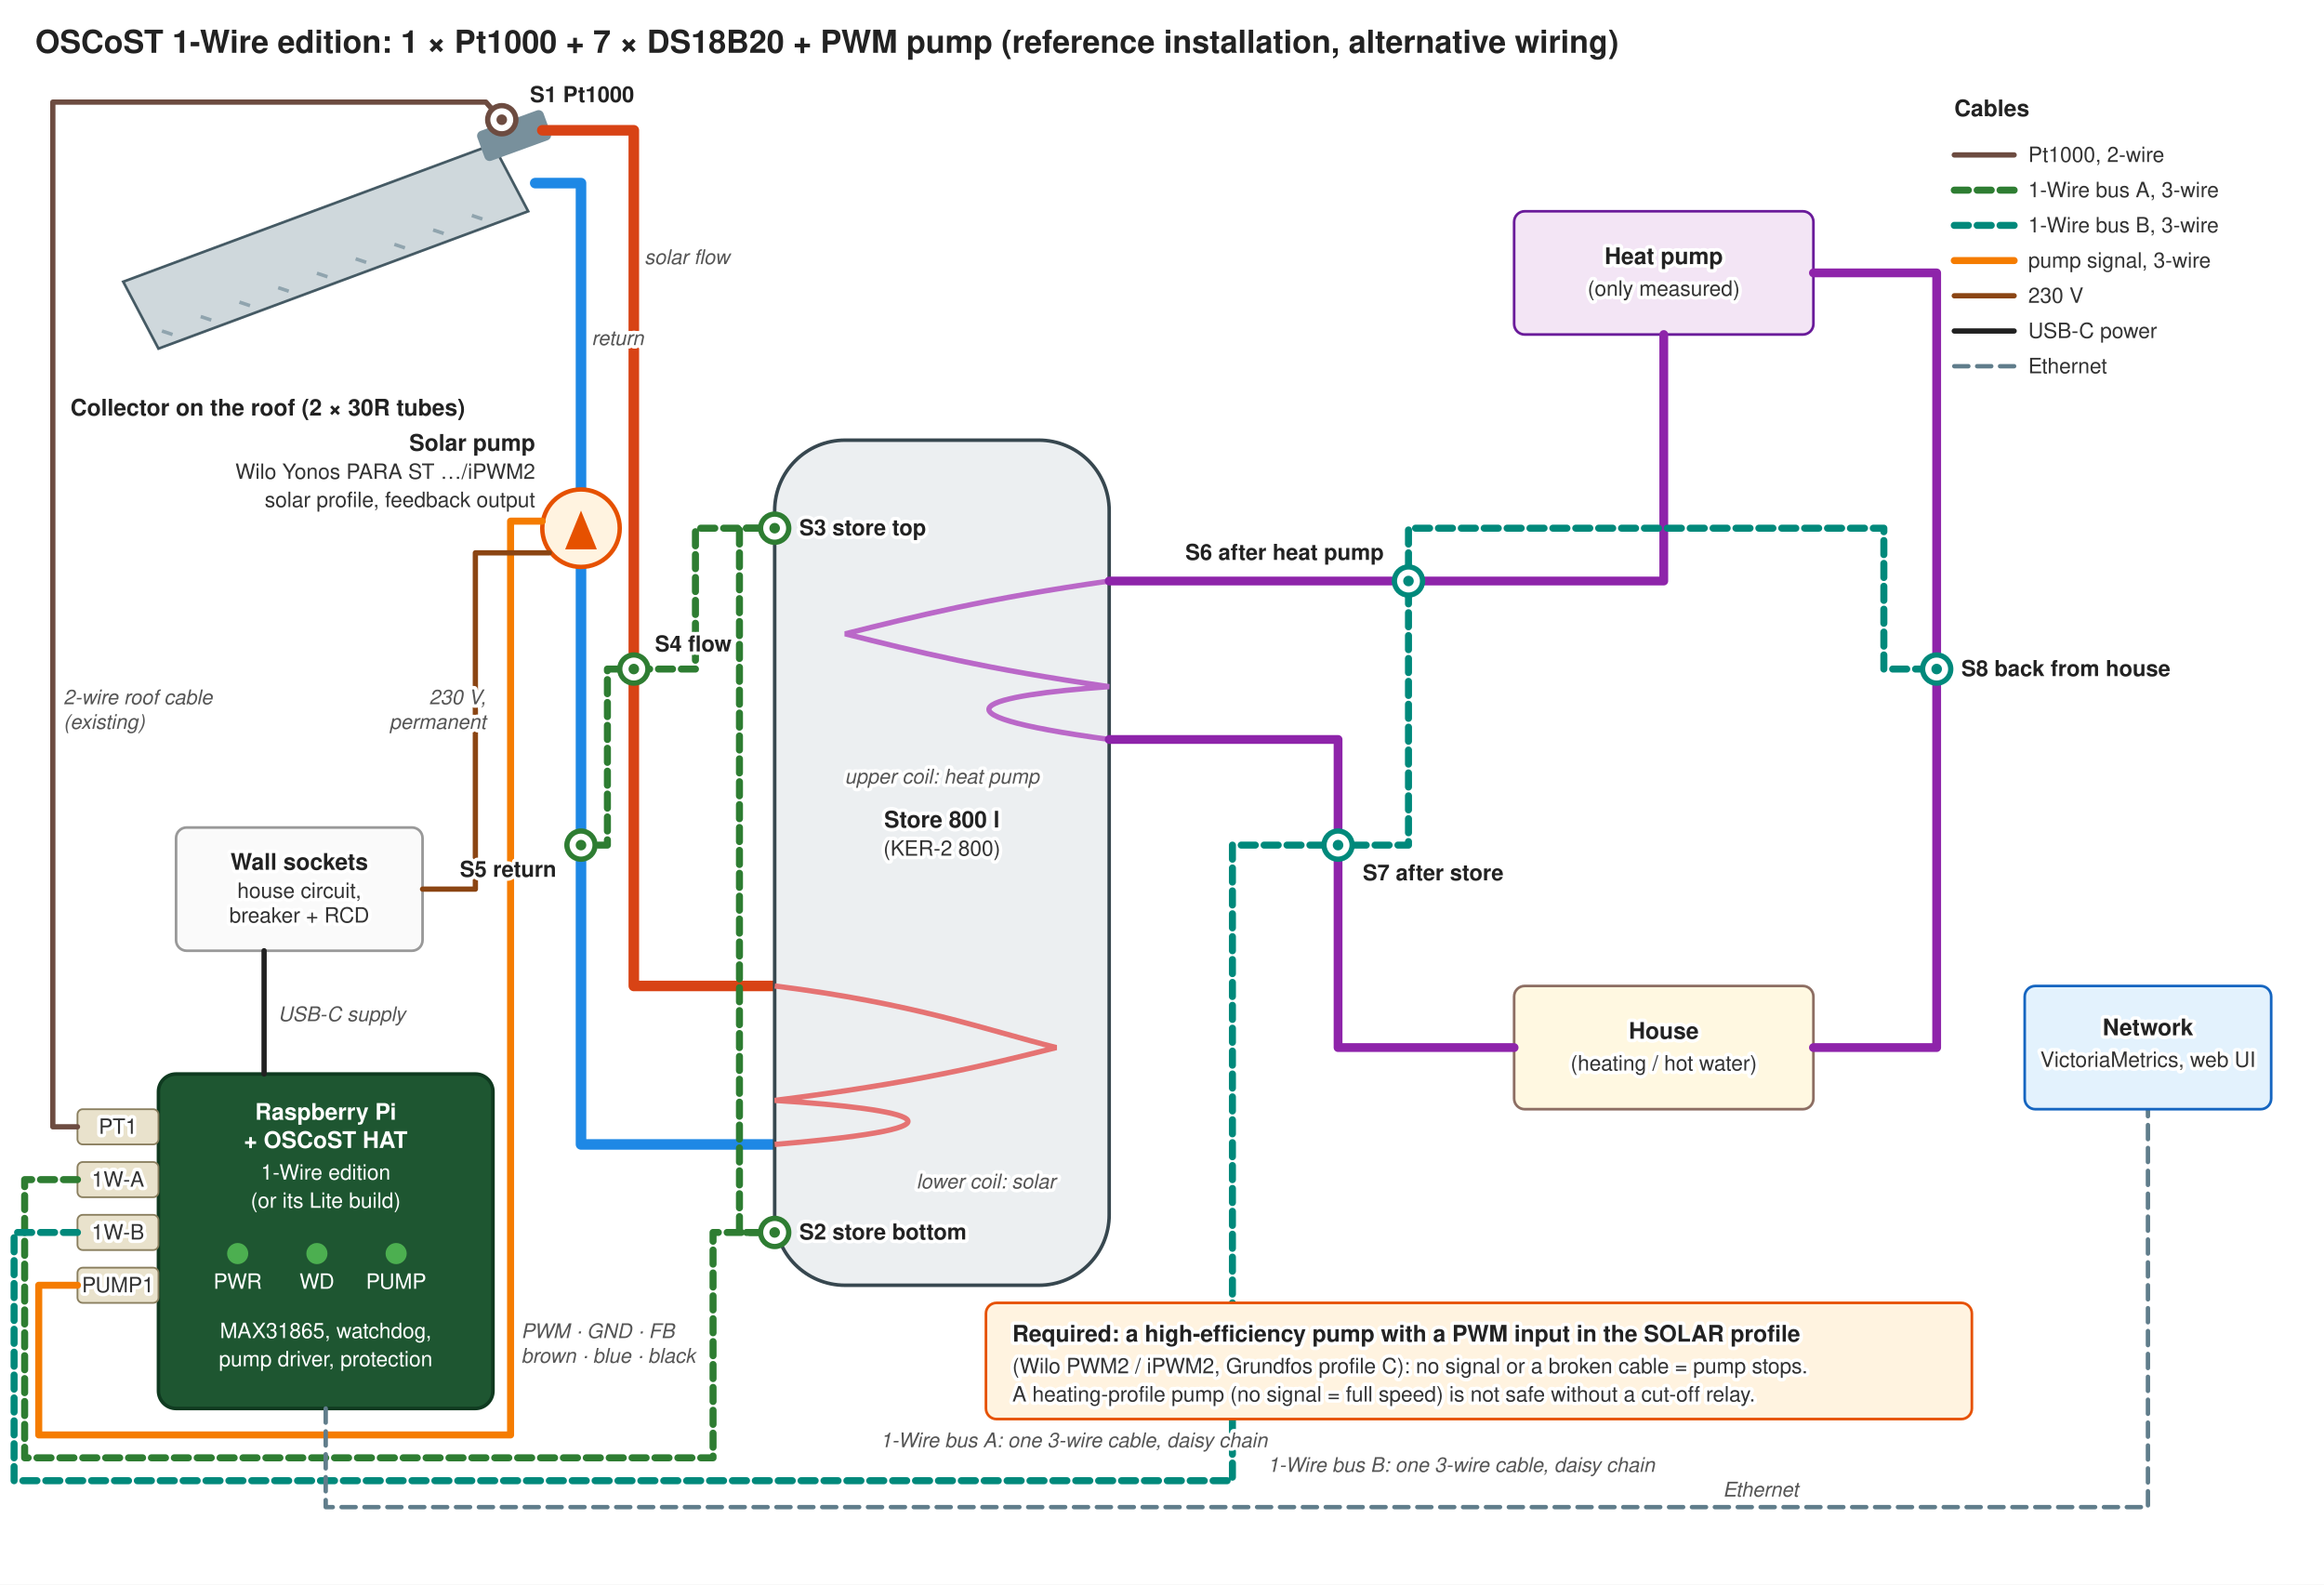
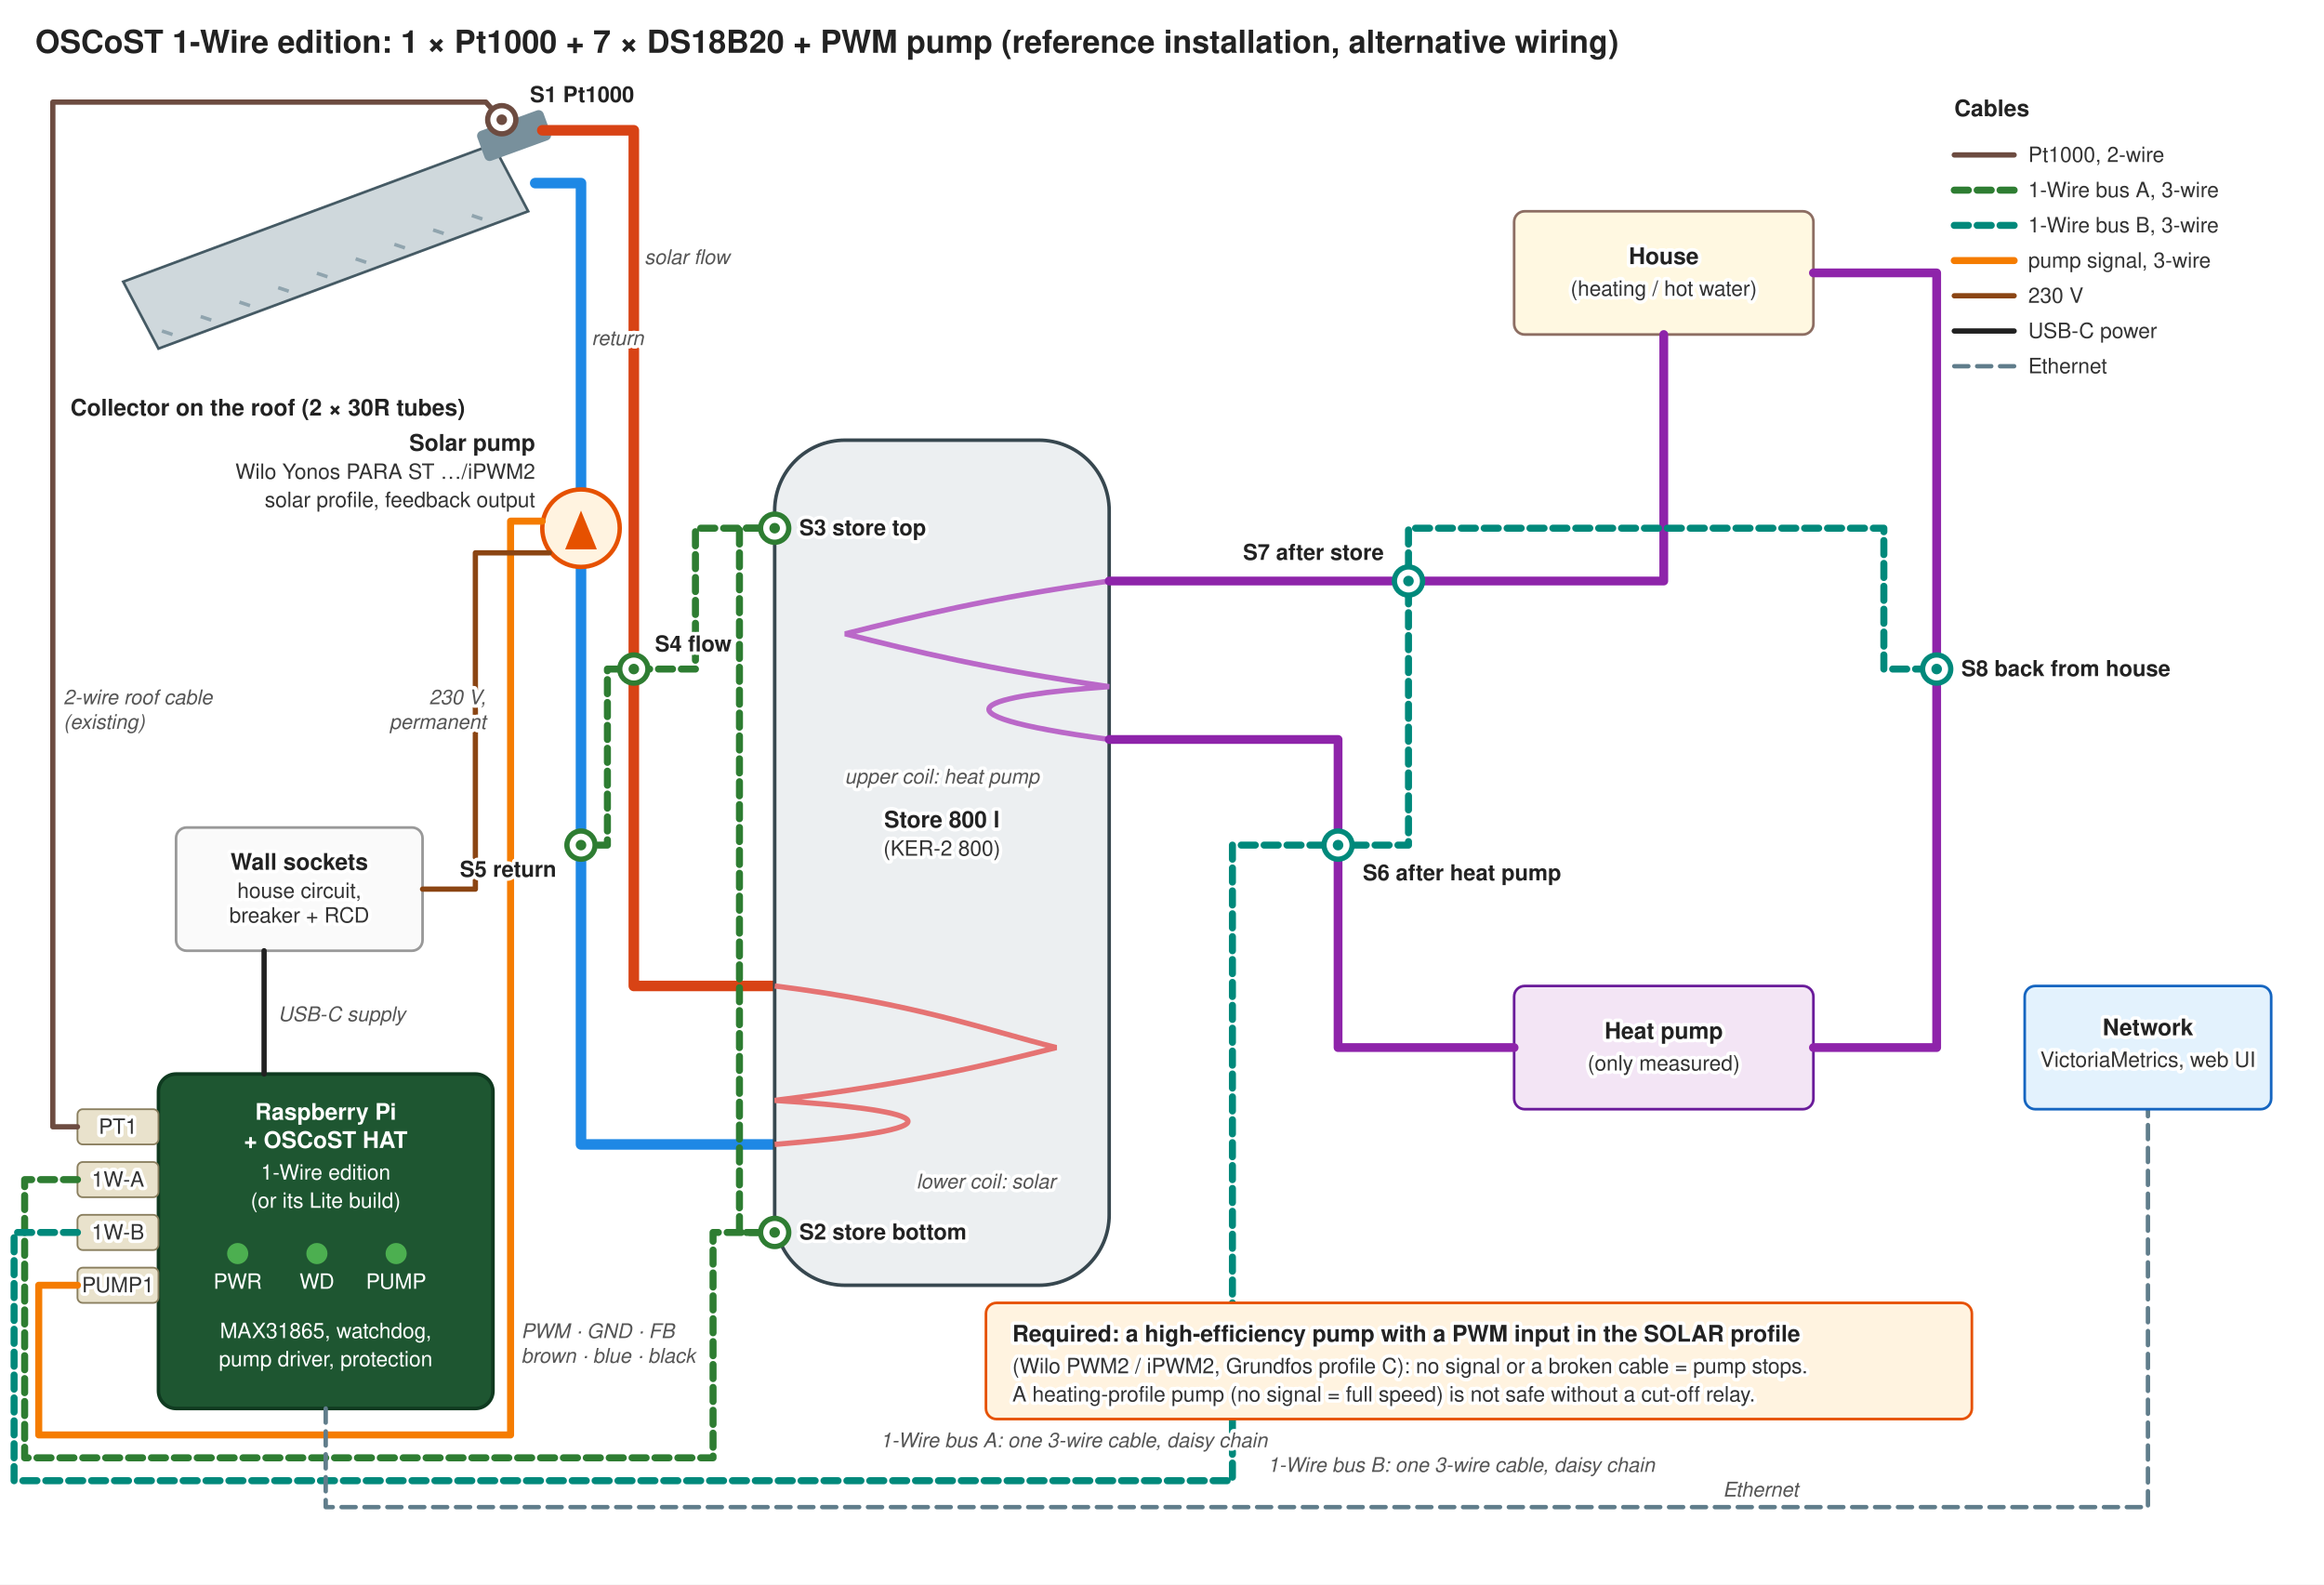
<svg xmlns="http://www.w3.org/2000/svg" viewBox="0 0 1320 900" font-family="Helvetica, Arial, sans-serif">
  <style>text{paint-order:stroke;stroke:#fff;stroke-width:4px;stroke-linejoin:round}.n{font-size:12px;fill:#333}.s{font-size:12.5px;font-weight:bold;fill:#222}.h{font-size:18px;font-weight:bold;fill:#222}.b{font-size:13px;font-weight:bold;fill:#222}.w{font-size:12px;fill:#fff;stroke:none}.wb{font-size:13px;font-weight:bold;fill:#fff;stroke:none}.o{font-size:11.5px;font-style:italic;fill:#555}</style>
  <rect width="1320" height="900" fill="white" />
  <text x="20" y="30" class="h" text-anchor="start">OSCoST 1-Wire edition: 1 × Pt1000 + 7 × DS18B20 + PWM pump (reference installation, alternative wiring)</text>
  <polygon points="70,160 280,82 300,120 90,198" fill="#cfd8dc" stroke="#455a64" stroke-width="1.5" />
  <line x1="92" y1="188.0" x2="98" y2="190.0" stroke="#90a4ae" stroke-width="2" />
  <line x1="114" y1="179.8" x2="120" y2="181.8" stroke="#90a4ae" stroke-width="2" />
  <line x1="136" y1="171.6" x2="142" y2="173.6" stroke="#90a4ae" stroke-width="2" />
  <line x1="158" y1="163.4" x2="164" y2="165.4" stroke="#90a4ae" stroke-width="2" />
  <line x1="180" y1="155.2" x2="186" y2="157.2" stroke="#90a4ae" stroke-width="2" />
  <line x1="202" y1="147.0" x2="208" y2="149.0" stroke="#90a4ae" stroke-width="2" />
  <line x1="224" y1="138.8" x2="230" y2="140.8" stroke="#90a4ae" stroke-width="2" />
  <line x1="246" y1="130.6" x2="252" y2="132.6" stroke="#90a4ae" stroke-width="2" />
  <line x1="268" y1="122.4" x2="274" y2="124.4" stroke="#90a4ae" stroke-width="2" />
  <rect x="272" y="68" width="40" height="18" rx="3" fill="#78909c" transform="rotate(-20 292 77)" />
  <text x="40" y="236" class="b" text-anchor="start">Collector on the roof (2 × 30R tubes)</text>
  <polyline points="308,74 360,74 360,560 440,560" fill="none" stroke="#d84315" stroke-width="6" stroke-linecap="round" stroke-linejoin="round" />
  <polyline points="440,650 330,650 330,104 304,104" fill="none" stroke="#1e88e5" stroke-width="6" stroke-linecap="round" stroke-linejoin="round" />
  <text x="366" y="150" class="o" text-anchor="start">solar flow</text>
  <text x="336" y="196" class="o" text-anchor="start">return</text>
  <circle cx="330" cy="300" r="22" fill="#fff3e0" stroke="#e65100" stroke-width="2.5" />
  <polygon points="321,312 339,312 330,290" fill="#e65100" />
  <text x="304" y="256" class="b" text-anchor="end">Solar pump</text>
  <text x="304" y="272" class="n" text-anchor="end">Wilo Yonos PARA ST …/iPWM2</text>
  <text x="304" y="288" class="n" text-anchor="end">solar profile, feedback output</text>
  <rect x="440" y="250" width="190" height="480" rx="40" fill="#eceff1" stroke="#37474f" stroke-width="2" />
  <path d="M440,560 C520,570 560,585 600,595 C560,605 520,615 440,625 C520,630 560,640 440,650" fill="none" stroke="#e57373" stroke-width="3" />
  <path d="M630,330 C560,340 520,350 480,360 C520,370 560,380 630,390 C560,395 520,405 630,420" fill="none" stroke="#ba68c8" stroke-width="3" />
  <text x="535" y="470" class="b" text-anchor="middle">Store 800 l</text>
  <text x="535" y="486" class="n" text-anchor="middle">(KER-2 800)</text>
  <text x="535" y="445" class="o" text-anchor="middle">upper coil: heat pump</text>
  <text x="560" y="675" class="o" text-anchor="middle">lower coil: solar</text>
-   <rect x="860" y="120" width="170" height="70" rx="6" fill="#f3e5f5" stroke="#6a1b9a" stroke-width="1.5" />
-   <text x="945" y="150" class="b" text-anchor="middle">Heat pump</text>
-   <text x="945" y="168" class="n" text-anchor="middle">(only measured)</text>
-   <rect x="860" y="560" width="170" height="70" rx="6" fill="#fff8e1" stroke="#8d6e63" stroke-width="1.5" />
-   <text x="945" y="590" class="b" text-anchor="middle">House</text>
-   <text x="945" y="608" class="n" text-anchor="middle">(heating / hot water)</text>
-   <polyline points="945,190 945,330 630,330" fill="none" stroke="#8e24aa" stroke-width="5" stroke-linecap="round" stroke-linejoin="round" />
-   <polyline points="630,420 760,420 760,595 860,595" fill="none" stroke="#8e24aa" stroke-width="5" stroke-linecap="round" stroke-linejoin="round" />
-   <polyline points="1030,595 1100,595 1100,155 1030,155" fill="none" stroke="#8e24aa" stroke-width="5" stroke-linecap="round" stroke-linejoin="round" />
+   <rect x="860" y="120" width="170" height="70" rx="6" fill="#fff8e1" stroke="#8d6e63" stroke-width="1.5" />
+   <text x="945" y="150" class="b" text-anchor="middle">House</text>
+   <text x="945" y="168" class="n" text-anchor="middle">(heating / hot water)</text>
+   <rect x="860" y="560" width="170" height="70" rx="6" fill="#f3e5f5" stroke="#6a1b9a" stroke-width="1.5" />
+   <text x="945" y="590" class="b" text-anchor="middle">Heat pump</text>
+   <text x="945" y="608" class="n" text-anchor="middle">(only measured)</text>
+   <polyline points="860,595 760,595 760,420 630,420" fill="none" stroke="#8e24aa" stroke-width="5" stroke-linecap="round" stroke-linejoin="round" />
+   <polyline points="630,330 945,330 945,190" fill="none" stroke="#8e24aa" stroke-width="5" stroke-linecap="round" stroke-linejoin="round" />
+   <polyline points="1030,155 1100,155 1100,595 1030,595" fill="none" stroke="#8e24aa" stroke-width="5" stroke-linecap="round" stroke-linejoin="round" />
  <rect x="100" y="470" width="140" height="70" rx="6" fill="#fafafa" stroke="#999" stroke-width="1.5" />
  <text x="170" y="494" class="b" text-anchor="middle">Wall sockets</text>
  <text x="170" y="510" class="n" text-anchor="middle">house circuit,</text>
  <text x="170" y="524" class="n" text-anchor="middle">breaker + RCD</text>
  <rect x="90" y="610" width="190" height="190" rx="10" fill="#1E5631" stroke="#0F3A20" stroke-width="2" />
  <text x="185" y="636" class="wb" text-anchor="middle">Raspberry Pi</text>
  <text x="185" y="652" class="wb" text-anchor="middle">+ OSCoST HAT</text>
  <text x="185" y="670" class="w" text-anchor="middle">1-Wire edition</text>
  <text x="185" y="686" class="w" text-anchor="middle">(or its Lite build)</text>
  <circle cx="135" cy="712" r="6" fill="#4CAF50" />
  <text x="135" y="732" class="w" text-anchor="middle">PWR</text>
  <circle cx="180" cy="712" r="6" fill="#4CAF50" />
  <text x="180" y="732" class="w" text-anchor="middle">WD</text>
  <circle cx="225" cy="712" r="6" fill="#4CAF50" />
  <text x="225" y="732" class="w" text-anchor="middle">PUMP</text>
  <text x="185" y="760" class="w" text-anchor="middle">MAX31865, watchdog,</text>
  <text x="185" y="776" class="w" text-anchor="middle">pump driver, protection</text>
  <rect x="44" y="630" width="46" height="20" rx="3" fill="#E9E2CC" stroke="#8A7F5F" stroke-width="1" />
  <text x="67" y="644" class="n" text-anchor="middle">PT1</text>
  <rect x="44" y="660" width="46" height="20" rx="3" fill="#E9E2CC" stroke="#8A7F5F" stroke-width="1" />
  <text x="67" y="674" class="n" text-anchor="middle">1W-A</text>
  <rect x="44" y="690" width="46" height="20" rx="3" fill="#E9E2CC" stroke="#8A7F5F" stroke-width="1" />
  <text x="67" y="704" class="n" text-anchor="middle">1W-B</text>
  <rect x="44" y="720" width="46" height="20" rx="3" fill="#E9E2CC" stroke="#8A7F5F" stroke-width="1" />
  <text x="67" y="734" class="n" text-anchor="middle">PUMP1</text>
  <polyline points="44,640 30,640 30,58 276,58 283,66" fill="none" stroke="#6d4c41" stroke-width="3" stroke-linecap="round" stroke-linejoin="round" />
  <text x="36" y="400" class="o" text-anchor="start">2-wire roof cable</text>
  <text x="36" y="414" class="o" text-anchor="start">(existing)</text>
  <polyline points="44,730 22,730 22,815 290,815 290,296 308,296" fill="none" stroke="#f57c00" stroke-width="4" stroke-linecap="round" stroke-linejoin="round" />
  <polyline points="312,314 270,314 270,505 240,505" fill="none" stroke="#8B4513" stroke-width="3" stroke-linecap="round" stroke-linejoin="round" />
  <text x="296" y="760" class="o" text-anchor="start">PWM · GND · FB</text>
  <text x="296" y="774" class="o" text-anchor="start">brown · blue · black</text>
  <text x="276" y="400" class="o" text-anchor="end">230 V,</text>
  <text x="276" y="414" class="o" text-anchor="end">permanent</text>
  <polyline points="150,610 150,540" fill="none" stroke="#212121" stroke-width="3" stroke-linecap="round" stroke-linejoin="round" />
  <text x="158" y="580" class="o" text-anchor="start">USB-C supply</text>
  <polyline points="44,670 14,670 14,828 405,828 405,700 432,700" fill="none" stroke="#2e7d32" stroke-width="4" stroke-linecap="round" stroke-linejoin="round" stroke-dasharray="8 5" />
  <polyline points="432,700 420,700 420,300 432,300" fill="none" stroke="#2e7d32" stroke-width="4" stroke-linecap="round" stroke-linejoin="round" stroke-dasharray="8 5" />
  <polyline points="432,300 395,300 395,380 368,380" fill="none" stroke="#2e7d32" stroke-width="4" stroke-linecap="round" stroke-linejoin="round" stroke-dasharray="8 5" />
  <polyline points="352,380 345,380 345,480 338,480" fill="none" stroke="#2e7d32" stroke-width="4" stroke-linecap="round" stroke-linejoin="round" stroke-dasharray="8 5" />
  <polyline points="44,700 8,700 8,841 700,841 700,480 752,480" fill="none" stroke="#00897b" stroke-width="4" stroke-linecap="round" stroke-linejoin="round" stroke-dasharray="8 5" />
  <polyline points="768,480 800,480 800,338" fill="none" stroke="#00897b" stroke-width="4" stroke-linecap="round" stroke-linejoin="round" stroke-dasharray="8 5" />
  <polyline points="800,322 800,300 1070,300 1070,380 1092,380" fill="none" stroke="#00897b" stroke-width="4" stroke-linecap="round" stroke-linejoin="round" stroke-dasharray="8 5" />
  <polyline points="185,800 185,856 1220,856 1220,630" fill="none" stroke="#607d8b" stroke-width="2.5" stroke-linecap="round" stroke-linejoin="round" stroke-dasharray="8 5" />
  <rect x="1150" y="560" width="140" height="70" rx="6" fill="#e3f2fd" stroke="#1565c0" stroke-width="1.5" />
  <text x="1220" y="588" class="b" text-anchor="middle">Network</text>
  <text x="1220" y="606" class="n" text-anchor="middle">VictoriaMetrics, web UI</text>
  <text x="1000" y="850" class="o" text-anchor="middle">Ethernet</text>
  <text x="500" y="822" class="o" text-anchor="start">1-Wire bus A: one 3-wire cable, daisy chain</text>
  <text x="500" y="835" class="o" text-anchor="start" />
  <text x="720" y="836" class="o" text-anchor="start">1-Wire bus B: one 3-wire cable, daisy chain</text>
  <circle cx="285" cy="68" r="8" fill="#fff" stroke="#6d4c41" stroke-width="3" />
  <circle cx="285" cy="68" r="3" fill="#6d4c41" />
  <text x="301" y="58" class="s" text-anchor="start">S1 Pt1000</text>
  <circle cx="440" cy="700" r="8" fill="#fff" stroke="#2e7d32" stroke-width="3" />
  <circle cx="440" cy="700" r="3" fill="#2e7d32" />
  <text x="454" y="704" class="s" text-anchor="start">S2 store bottom</text>
  <circle cx="440" cy="300" r="8" fill="#fff" stroke="#2e7d32" stroke-width="3" />
  <circle cx="440" cy="300" r="3" fill="#2e7d32" />
  <text x="454" y="304" class="s" text-anchor="start">S3 store top</text>
  <circle cx="360" cy="380" r="8" fill="#fff" stroke="#2e7d32" stroke-width="3" />
  <circle cx="360" cy="380" r="3" fill="#2e7d32" />
  <text x="372" y="370" class="s" text-anchor="start">S4 flow</text>
  <circle cx="330" cy="480" r="8" fill="#fff" stroke="#2e7d32" stroke-width="3" />
  <circle cx="330" cy="480" r="3" fill="#2e7d32" />
  <text x="316" y="498" class="s" text-anchor="end">S5 return</text>
+   <circle cx="760" cy="480" r="8" fill="#fff" stroke="#00897b" stroke-width="3" />
+   <circle cx="760" cy="480" r="3" fill="#00897b" />
+   <text x="774" y="500" class="s" text-anchor="start">S6 after heat pump</text>
  <circle cx="800" cy="330" r="8" fill="#fff" stroke="#00897b" stroke-width="3" />
  <circle cx="800" cy="330" r="3" fill="#00897b" />
-   <text x="786" y="318" class="s" text-anchor="end">S6 after heat pump</text>
-   <circle cx="760" cy="480" r="8" fill="#fff" stroke="#00897b" stroke-width="3" />
-   <circle cx="760" cy="480" r="3" fill="#00897b" />
-   <text x="774" y="500" class="s" text-anchor="start">S7 after store</text>
+   <text x="786" y="318" class="s" text-anchor="end">S7 after store</text>
  <circle cx="1100" cy="380" r="8" fill="#fff" stroke="#00897b" stroke-width="3" />
  <circle cx="1100" cy="380" r="3" fill="#00897b" />
  <text x="1114" y="384" class="s" text-anchor="start">S8 back from house</text>
  <text x="1110" y="66" class="b" text-anchor="start">Cables</text>
  <polyline points="1110,88 1144,88" fill="none" stroke="#6d4c41" stroke-width="3" stroke-linecap="round" stroke-linejoin="round" />
  <text x="1152" y="92" class="n" text-anchor="start">Pt1000, 2-wire</text>
  <polyline points="1110,108 1144,108" fill="none" stroke="#2e7d32" stroke-width="4" stroke-linecap="round" stroke-linejoin="round" stroke-dasharray="8 5" />
  <text x="1152" y="112" class="n" text-anchor="start">1-Wire bus A, 3-wire</text>
  <polyline points="1110,128 1144,128" fill="none" stroke="#00897b" stroke-width="4" stroke-linecap="round" stroke-linejoin="round" stroke-dasharray="8 5" />
  <text x="1152" y="132" class="n" text-anchor="start">1-Wire bus B, 3-wire</text>
  <polyline points="1110,148 1144,148" fill="none" stroke="#f57c00" stroke-width="4" stroke-linecap="round" stroke-linejoin="round" />
  <text x="1152" y="152" class="n" text-anchor="start">pump signal, 3-wire</text>
  <polyline points="1110,168 1144,168" fill="none" stroke="#8B4513" stroke-width="3" stroke-linecap="round" stroke-linejoin="round" />
  <text x="1152" y="172" class="n" text-anchor="start">230 V</text>
  <polyline points="1110,188 1144,188" fill="none" stroke="#212121" stroke-width="3" stroke-linecap="round" stroke-linejoin="round" />
  <text x="1152" y="192" class="n" text-anchor="start">USB-C power</text>
  <polyline points="1110,208 1144,208" fill="none" stroke="#607d8b" stroke-width="2.5" stroke-linecap="round" stroke-linejoin="round" stroke-dasharray="8 5" />
  <text x="1152" y="212" class="n" text-anchor="start">Ethernet</text>
  <rect x="560" y="740" width="560" height="66" rx="6" fill="#fff3e0" stroke="#e65100" stroke-width="1.5" />
  <text x="575" y="762" class="b" text-anchor="start">Required: a high-efficiency pump with a PWM input in the SOLAR profile</text>
  <text x="575" y="780" class="n" text-anchor="start">(Wilo PWM2 / iPWM2, Grundfos profile C): no signal or a broken cable = pump stops.</text>
  <text x="575" y="796" class="n" text-anchor="start">A heating-profile pump (no signal = full speed) is not safe without a cut-off relay.</text>
</svg>
